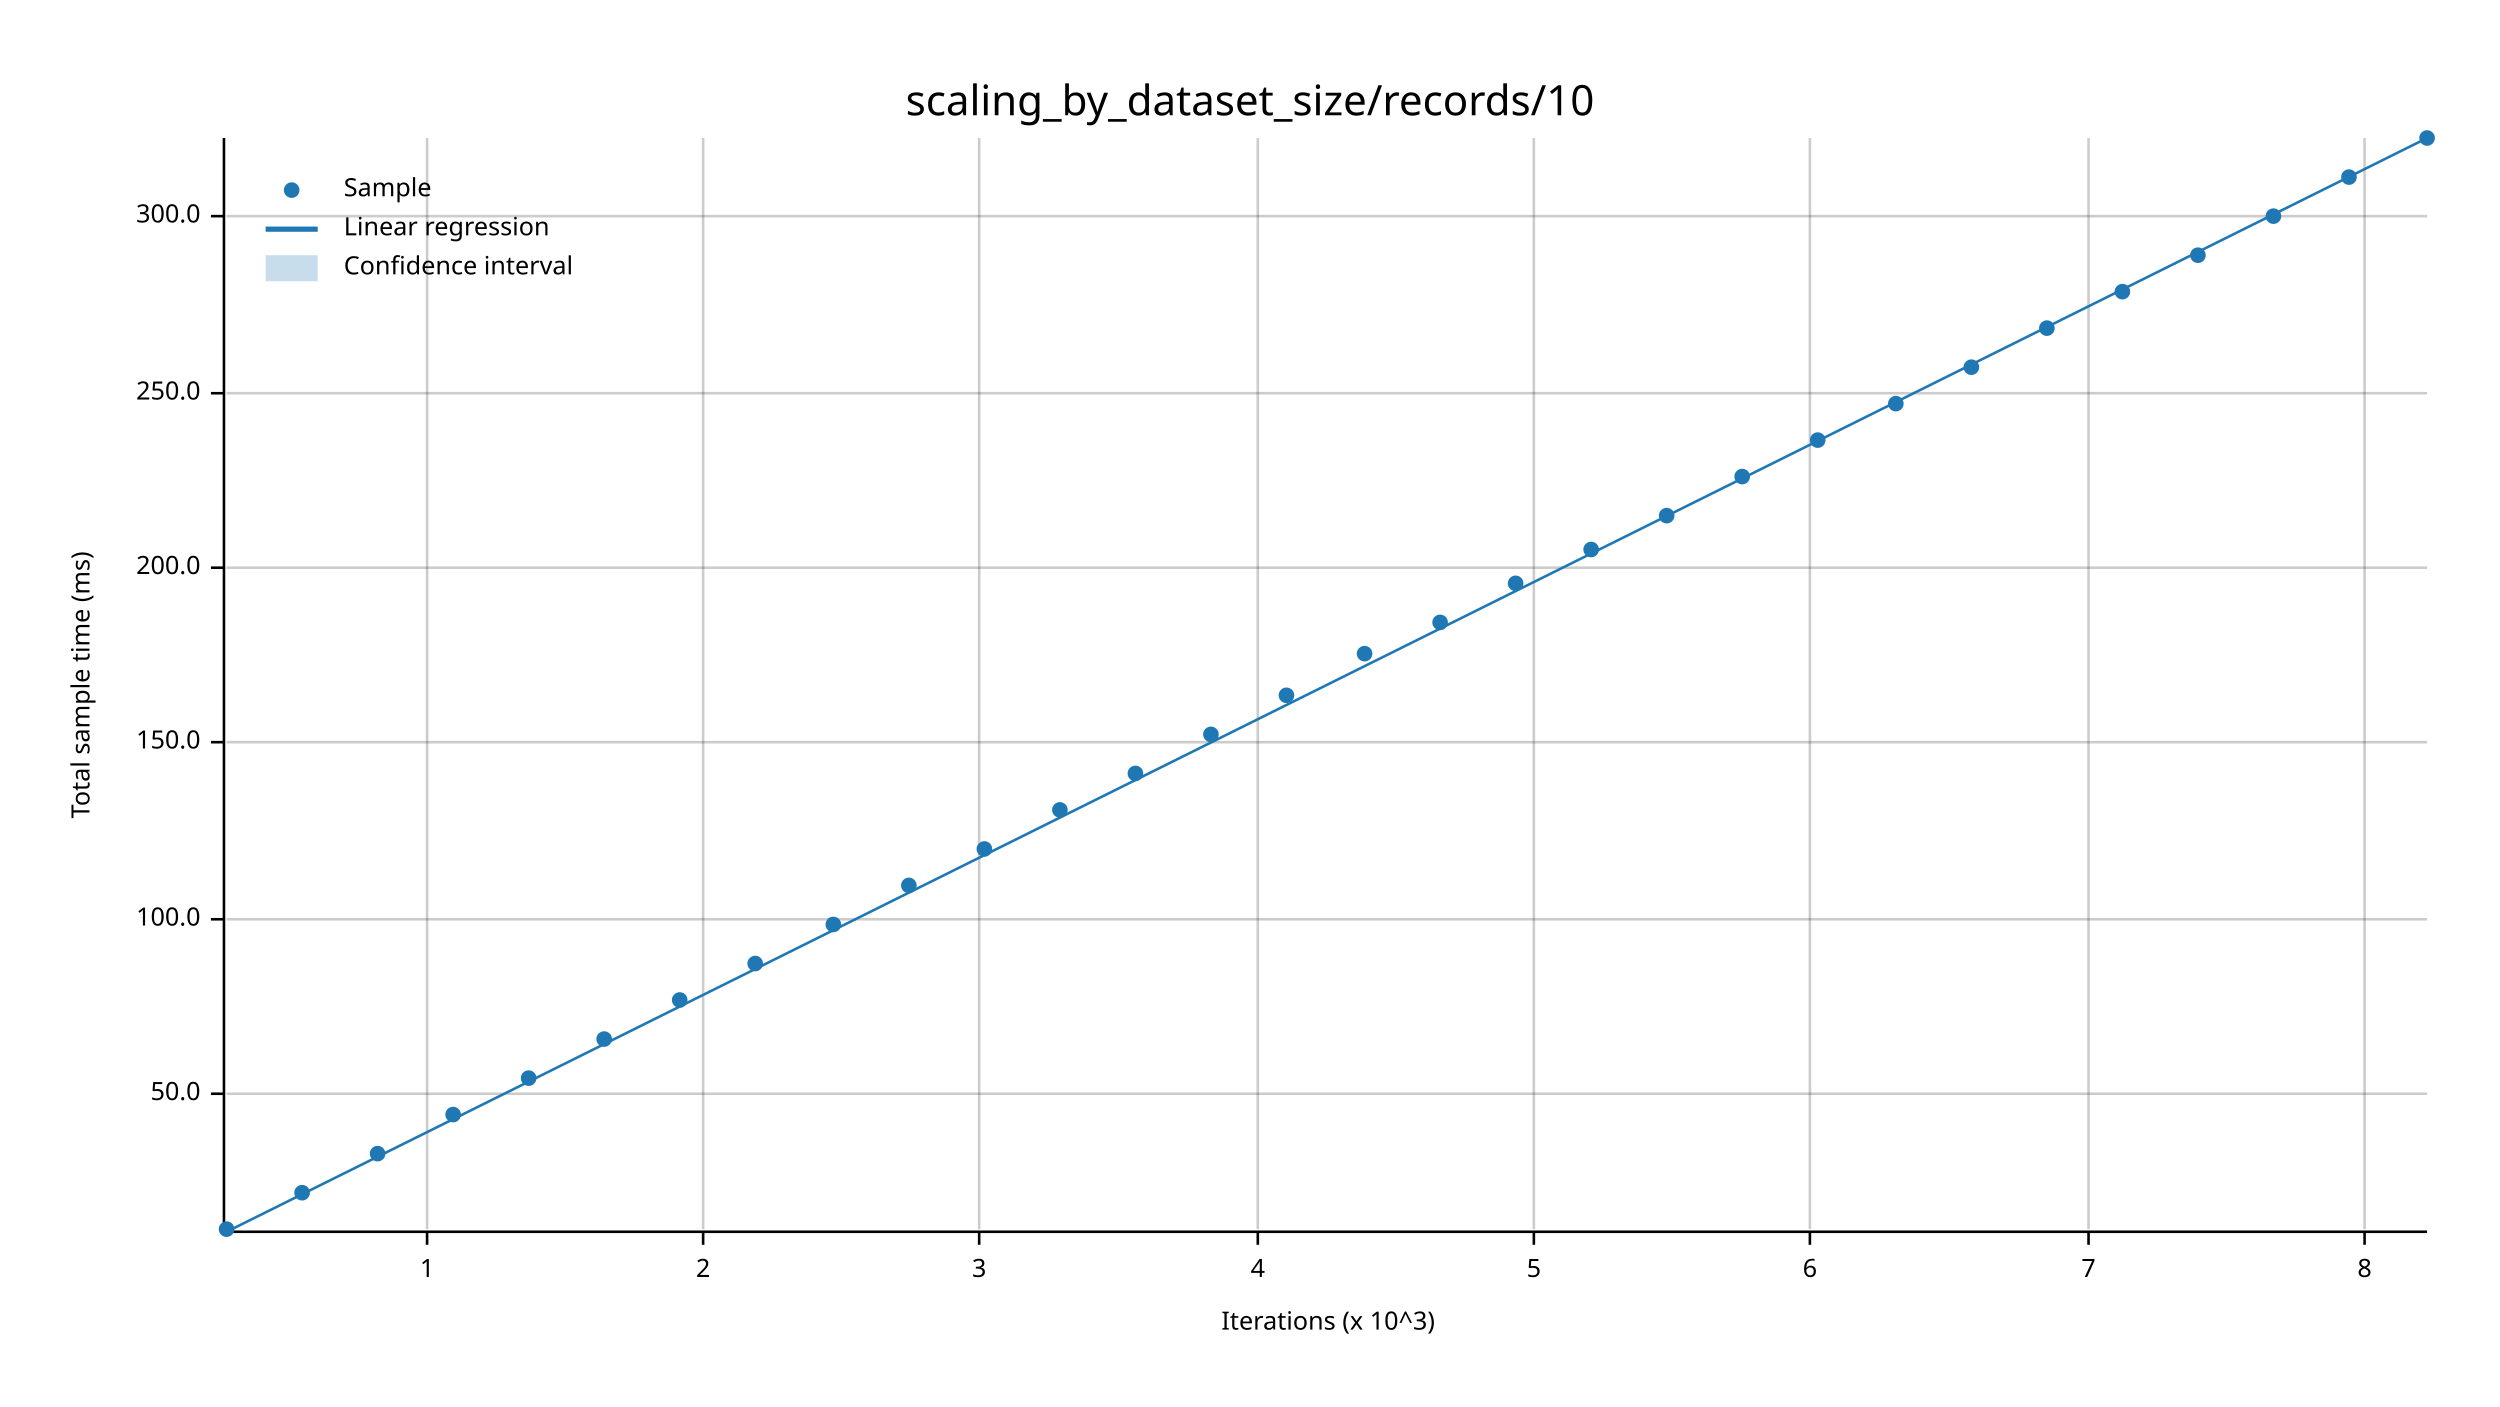
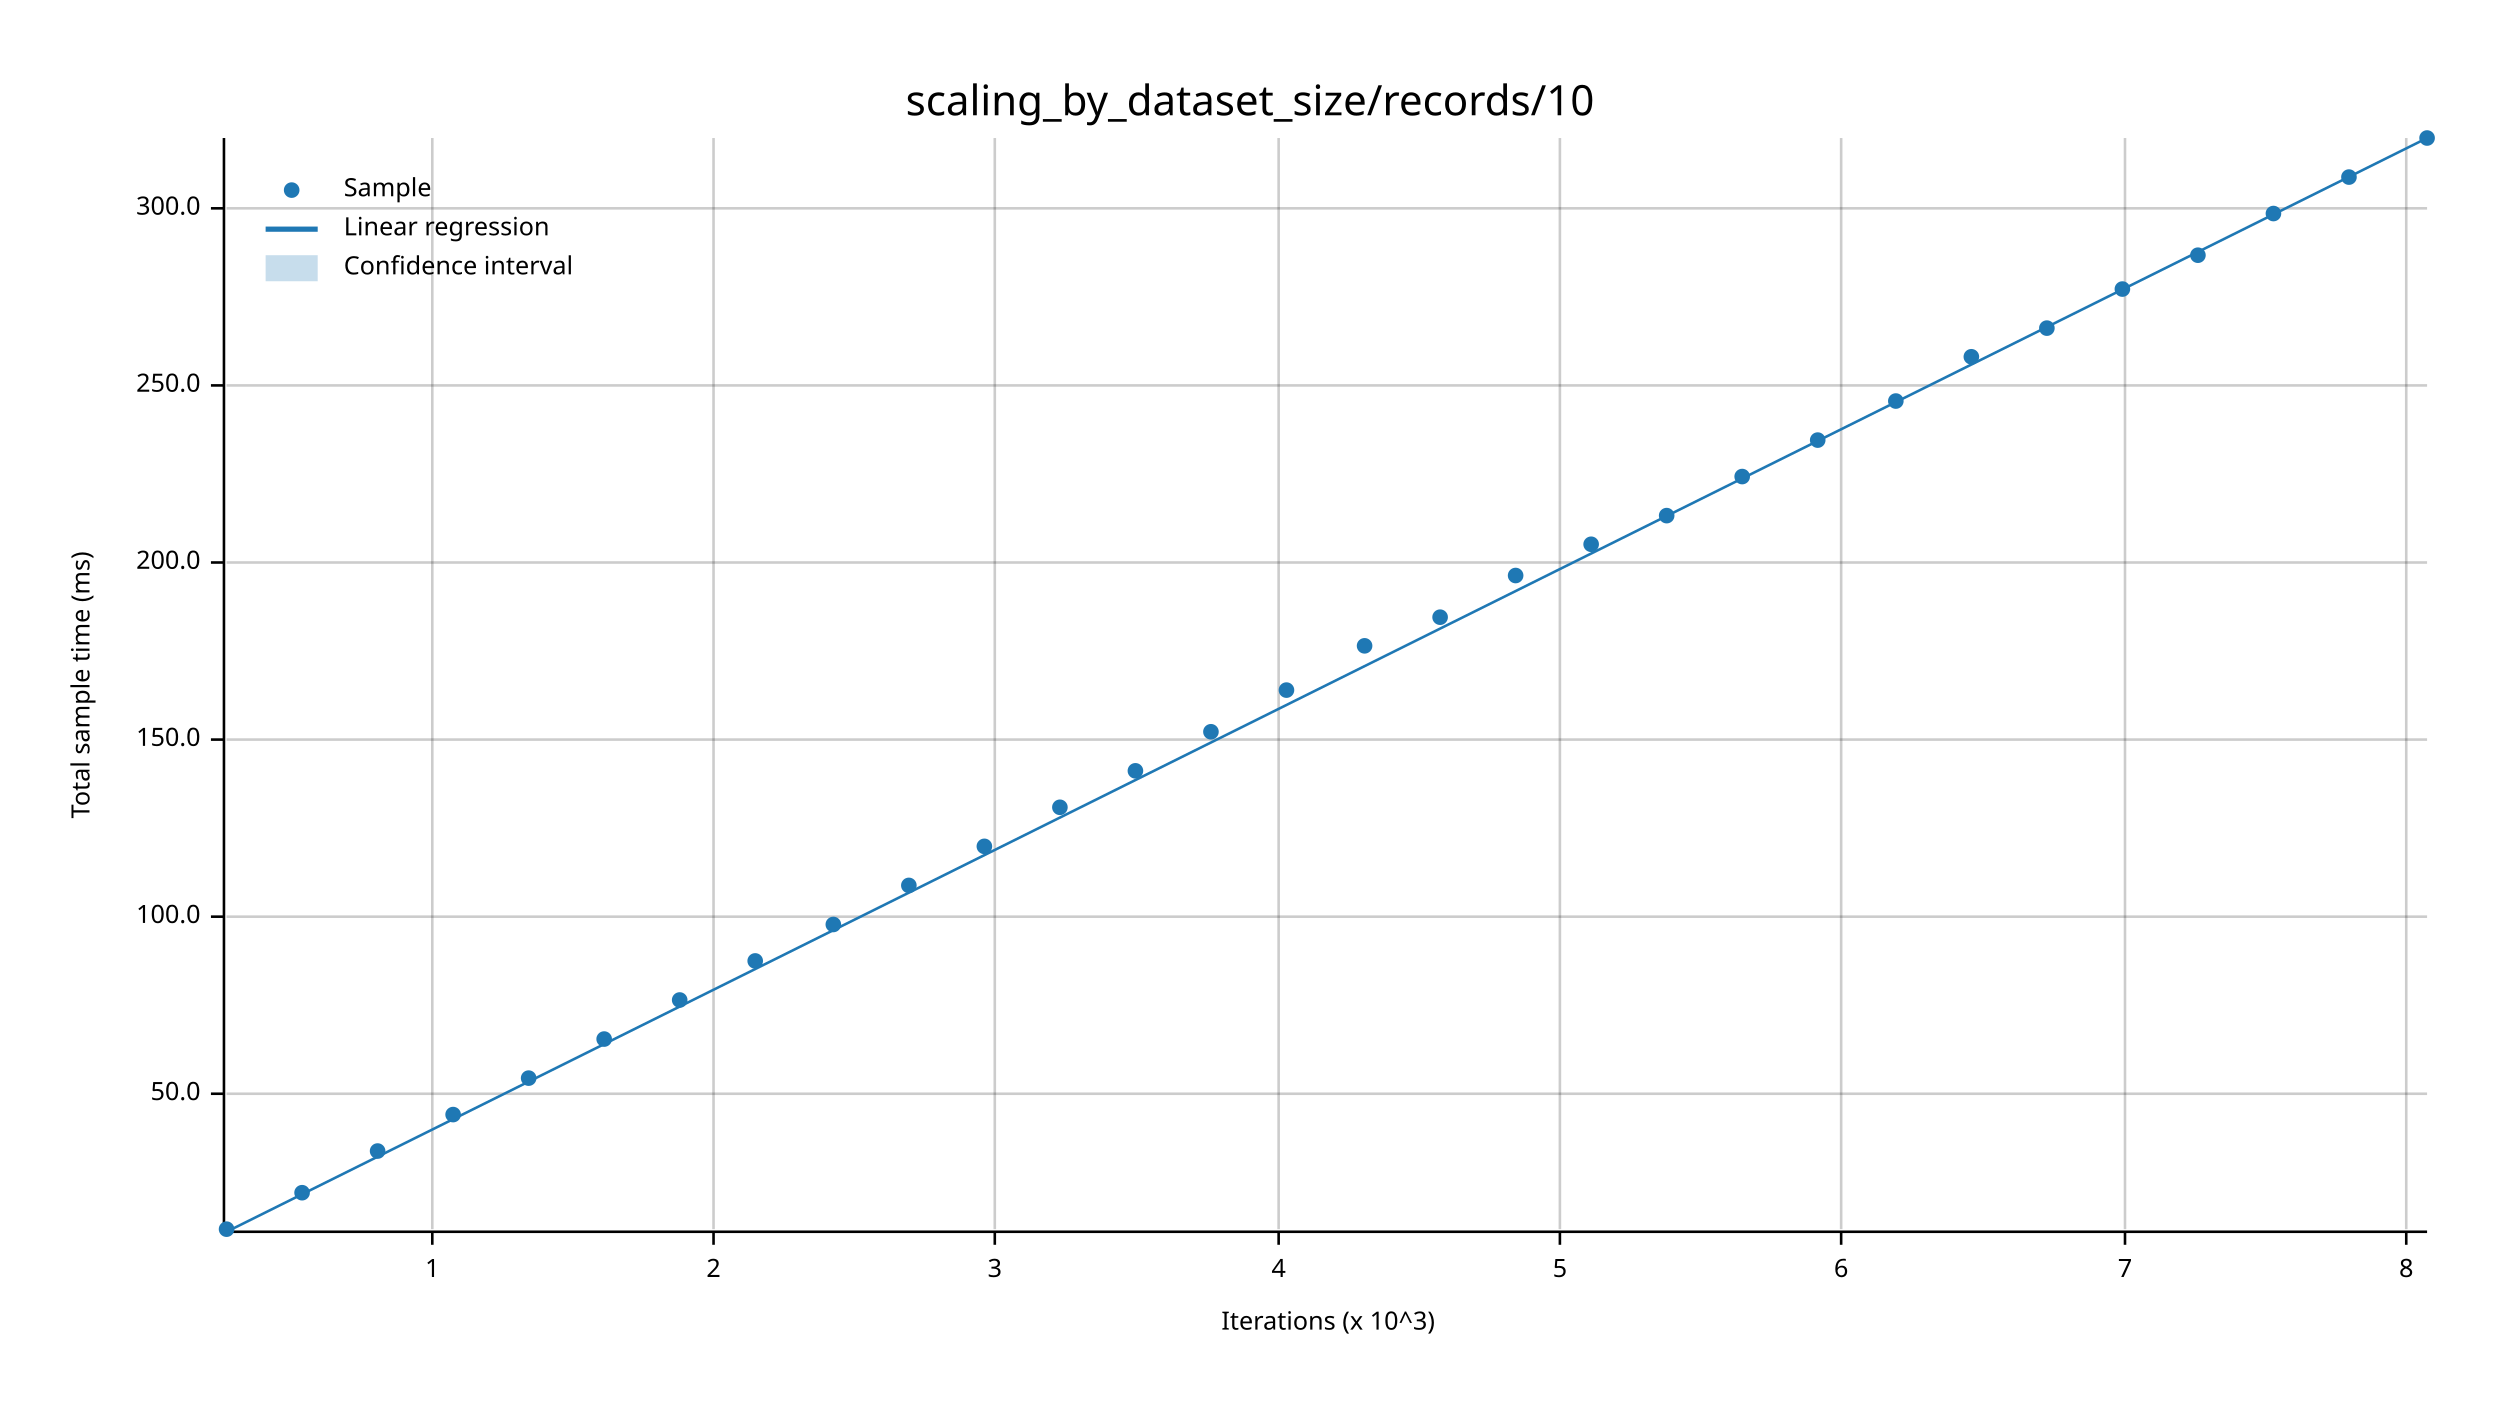
<svg xmlns="http://www.w3.org/2000/svg" width="960" height="540" viewBox="0 0 960 540">
  <text x="480" y="32" dy="0.76em" text-anchor="middle" font-family="sans-serif" font-size="16.129" opacity="1" fill="#000000">
scaling_by_dataset_size/records/10
</text>
  <text x="27" y="263" dy="0.76em" text-anchor="middle" font-family="sans-serif" font-size="9.677" opacity="1" fill="#000000" transform="rotate(270, 27, 263)">
Total sample time (ms)
</text>
  <text x="510" y="513" dy="-0.5ex" text-anchor="middle" font-family="sans-serif" font-size="9.677" opacity="1" fill="#000000">
Iterations (x 10^3)
</text>
-   <line opacity="0.2" stroke="#000000" stroke-width="1" x1="164" y1="472" x2="164" y2="53" />
-   <line opacity="0.2" stroke="#000000" stroke-width="1" x1="270" y1="472" x2="270" y2="53" />
-   <line opacity="0.2" stroke="#000000" stroke-width="1" x1="376" y1="472" x2="376" y2="53" />
-   <line opacity="0.2" stroke="#000000" stroke-width="1" x1="483" y1="472" x2="483" y2="53" />
-   <line opacity="0.2" stroke="#000000" stroke-width="1" x1="589" y1="472" x2="589" y2="53" />
-   <line opacity="0.2" stroke="#000000" stroke-width="1" x1="695" y1="472" x2="695" y2="53" />
-   <line opacity="0.2" stroke="#000000" stroke-width="1" x1="802" y1="472" x2="802" y2="53" />
-   <line opacity="0.2" stroke="#000000" stroke-width="1" x1="908" y1="472" x2="908" y2="53" />
+   <line opacity="0.2" stroke="#000000" stroke-width="1" x1="166" y1="472" x2="166" y2="53" />
+   <line opacity="0.2" stroke="#000000" stroke-width="1" x1="274" y1="472" x2="274" y2="53" />
+   <line opacity="0.2" stroke="#000000" stroke-width="1" x1="382" y1="472" x2="382" y2="53" />
+   <line opacity="0.2" stroke="#000000" stroke-width="1" x1="491" y1="472" x2="491" y2="53" />
+   <line opacity="0.2" stroke="#000000" stroke-width="1" x1="599" y1="472" x2="599" y2="53" />
+   <line opacity="0.2" stroke="#000000" stroke-width="1" x1="707" y1="472" x2="707" y2="53" />
+   <line opacity="0.2" stroke="#000000" stroke-width="1" x1="816" y1="472" x2="816" y2="53" />
+   <line opacity="0.2" stroke="#000000" stroke-width="1" x1="924" y1="472" x2="924" y2="53" />
  <line opacity="0.2" stroke="#000000" stroke-width="1" x1="87" y1="420" x2="932" y2="420" />
-   <line opacity="0.2" stroke="#000000" stroke-width="1" x1="87" y1="353" x2="932" y2="353" />
-   <line opacity="0.2" stroke="#000000" stroke-width="1" x1="87" y1="285" x2="932" y2="285" />
-   <line opacity="0.2" stroke="#000000" stroke-width="1" x1="87" y1="218" x2="932" y2="218" />
-   <line opacity="0.2" stroke="#000000" stroke-width="1" x1="87" y1="151" x2="932" y2="151" />
-   <line opacity="0.2" stroke="#000000" stroke-width="1" x1="87" y1="83" x2="932" y2="83" />
+   <line opacity="0.2" stroke="#000000" stroke-width="1" x1="87" y1="352" x2="932" y2="352" />
+   <line opacity="0.2" stroke="#000000" stroke-width="1" x1="87" y1="284" x2="932" y2="284" />
+   <line opacity="0.2" stroke="#000000" stroke-width="1" x1="87" y1="216" x2="932" y2="216" />
+   <line opacity="0.2" stroke="#000000" stroke-width="1" x1="87" y1="148" x2="932" y2="148" />
+   <line opacity="0.2" stroke="#000000" stroke-width="1" x1="87" y1="80" x2="932" y2="80" />
  <polyline fill="none" opacity="1" stroke="#000000" stroke-width="1" points="86,53 86,472 " />
  <text x="77" y="420" dy="0.5ex" text-anchor="end" font-family="sans-serif" font-size="9.677" opacity="1" fill="#000000">
50.0
</text>
  <polyline fill="none" opacity="1" stroke="#000000" stroke-width="1" points="81,420 86,420 " />
-   <text x="77" y="353" dy="0.5ex" text-anchor="end" font-family="sans-serif" font-size="9.677" opacity="1" fill="#000000">
+   <text x="77" y="352" dy="0.5ex" text-anchor="end" font-family="sans-serif" font-size="9.677" opacity="1" fill="#000000">
100.0
</text>
-   <polyline fill="none" opacity="1" stroke="#000000" stroke-width="1" points="81,353 86,353 " />
-   <text x="77" y="285" dy="0.5ex" text-anchor="end" font-family="sans-serif" font-size="9.677" opacity="1" fill="#000000">
+   <polyline fill="none" opacity="1" stroke="#000000" stroke-width="1" points="81,352 86,352 " />
+   <text x="77" y="284" dy="0.5ex" text-anchor="end" font-family="sans-serif" font-size="9.677" opacity="1" fill="#000000">
150.0
</text>
-   <polyline fill="none" opacity="1" stroke="#000000" stroke-width="1" points="81,285 86,285 " />
-   <text x="77" y="218" dy="0.5ex" text-anchor="end" font-family="sans-serif" font-size="9.677" opacity="1" fill="#000000">
+   <polyline fill="none" opacity="1" stroke="#000000" stroke-width="1" points="81,284 86,284 " />
+   <text x="77" y="216" dy="0.5ex" text-anchor="end" font-family="sans-serif" font-size="9.677" opacity="1" fill="#000000">
200.0
</text>
-   <polyline fill="none" opacity="1" stroke="#000000" stroke-width="1" points="81,218 86,218 " />
-   <text x="77" y="151" dy="0.5ex" text-anchor="end" font-family="sans-serif" font-size="9.677" opacity="1" fill="#000000">
+   <polyline fill="none" opacity="1" stroke="#000000" stroke-width="1" points="81,216 86,216 " />
+   <text x="77" y="148" dy="0.5ex" text-anchor="end" font-family="sans-serif" font-size="9.677" opacity="1" fill="#000000">
250.0
</text>
-   <polyline fill="none" opacity="1" stroke="#000000" stroke-width="1" points="81,151 86,151 " />
-   <text x="77" y="83" dy="0.5ex" text-anchor="end" font-family="sans-serif" font-size="9.677" opacity="1" fill="#000000">
+   <polyline fill="none" opacity="1" stroke="#000000" stroke-width="1" points="81,148 86,148 " />
+   <text x="77" y="80" dy="0.5ex" text-anchor="end" font-family="sans-serif" font-size="9.677" opacity="1" fill="#000000">
300.0
</text>
-   <polyline fill="none" opacity="1" stroke="#000000" stroke-width="1" points="81,83 86,83 " />
+   <polyline fill="none" opacity="1" stroke="#000000" stroke-width="1" points="81,80 86,80 " />
  <polyline fill="none" opacity="1" stroke="#000000" stroke-width="1" points="87,473 932,473 " />
-   <text x="164" y="483" dy="0.76em" text-anchor="middle" font-family="sans-serif" font-size="9.677" opacity="1" fill="#000000">
+   <text x="166" y="483" dy="0.76em" text-anchor="middle" font-family="sans-serif" font-size="9.677" opacity="1" fill="#000000">
1
</text>
-   <polyline fill="none" opacity="1" stroke="#000000" stroke-width="1" points="164,473 164,478 " />
-   <text x="270" y="483" dy="0.76em" text-anchor="middle" font-family="sans-serif" font-size="9.677" opacity="1" fill="#000000">
+   <polyline fill="none" opacity="1" stroke="#000000" stroke-width="1" points="166,473 166,478 " />
+   <text x="274" y="483" dy="0.76em" text-anchor="middle" font-family="sans-serif" font-size="9.677" opacity="1" fill="#000000">
2
</text>
-   <polyline fill="none" opacity="1" stroke="#000000" stroke-width="1" points="270,473 270,478 " />
-   <text x="376" y="483" dy="0.76em" text-anchor="middle" font-family="sans-serif" font-size="9.677" opacity="1" fill="#000000">
+   <polyline fill="none" opacity="1" stroke="#000000" stroke-width="1" points="274,473 274,478 " />
+   <text x="382" y="483" dy="0.76em" text-anchor="middle" font-family="sans-serif" font-size="9.677" opacity="1" fill="#000000">
3
</text>
-   <polyline fill="none" opacity="1" stroke="#000000" stroke-width="1" points="376,473 376,478 " />
-   <text x="483" y="483" dy="0.76em" text-anchor="middle" font-family="sans-serif" font-size="9.677" opacity="1" fill="#000000">
+   <polyline fill="none" opacity="1" stroke="#000000" stroke-width="1" points="382,473 382,478 " />
+   <text x="491" y="483" dy="0.76em" text-anchor="middle" font-family="sans-serif" font-size="9.677" opacity="1" fill="#000000">
4
</text>
-   <polyline fill="none" opacity="1" stroke="#000000" stroke-width="1" points="483,473 483,478 " />
-   <text x="589" y="483" dy="0.76em" text-anchor="middle" font-family="sans-serif" font-size="9.677" opacity="1" fill="#000000">
+   <polyline fill="none" opacity="1" stroke="#000000" stroke-width="1" points="491,473 491,478 " />
+   <text x="599" y="483" dy="0.76em" text-anchor="middle" font-family="sans-serif" font-size="9.677" opacity="1" fill="#000000">
5
</text>
-   <polyline fill="none" opacity="1" stroke="#000000" stroke-width="1" points="589,473 589,478 " />
-   <text x="695" y="483" dy="0.76em" text-anchor="middle" font-family="sans-serif" font-size="9.677" opacity="1" fill="#000000">
+   <polyline fill="none" opacity="1" stroke="#000000" stroke-width="1" points="599,473 599,478 " />
+   <text x="707" y="483" dy="0.76em" text-anchor="middle" font-family="sans-serif" font-size="9.677" opacity="1" fill="#000000">
6
</text>
-   <polyline fill="none" opacity="1" stroke="#000000" stroke-width="1" points="695,473 695,478 " />
-   <text x="802" y="483" dy="0.76em" text-anchor="middle" font-family="sans-serif" font-size="9.677" opacity="1" fill="#000000">
+   <polyline fill="none" opacity="1" stroke="#000000" stroke-width="1" points="707,473 707,478 " />
+   <text x="816" y="483" dy="0.76em" text-anchor="middle" font-family="sans-serif" font-size="9.677" opacity="1" fill="#000000">
7
</text>
-   <polyline fill="none" opacity="1" stroke="#000000" stroke-width="1" points="802,473 802,478 " />
-   <text x="908" y="483" dy="0.76em" text-anchor="middle" font-family="sans-serif" font-size="9.677" opacity="1" fill="#000000">
+   <polyline fill="none" opacity="1" stroke="#000000" stroke-width="1" points="816,473 816,478 " />
+   <text x="924" y="483" dy="0.76em" text-anchor="middle" font-family="sans-serif" font-size="9.677" opacity="1" fill="#000000">
8
</text>
-   <polyline fill="none" opacity="1" stroke="#000000" stroke-width="1" points="908,473 908,478 " />
+   <polyline fill="none" opacity="1" stroke="#000000" stroke-width="1" points="924,473 924,478 " />
  <circle cx="87" cy="472" r="3" opacity="1" fill="#1F78B4" stroke="none" stroke-width="1" />
  <circle cx="116" cy="458" r="3" opacity="1" fill="#1F78B4" stroke="none" stroke-width="1" />
-   <circle cx="145" cy="443" r="3" opacity="1" fill="#1F78B4" stroke="none" stroke-width="1" />
+   <circle cx="145" cy="442" r="3" opacity="1" fill="#1F78B4" stroke="none" stroke-width="1" />
  <circle cx="174" cy="428" r="3" opacity="1" fill="#1F78B4" stroke="none" stroke-width="1" />
  <circle cx="203" cy="414" r="3" opacity="1" fill="#1F78B4" stroke="none" stroke-width="1" />
  <circle cx="232" cy="399" r="3" opacity="1" fill="#1F78B4" stroke="none" stroke-width="1" />
  <circle cx="261" cy="384" r="3" opacity="1" fill="#1F78B4" stroke="none" stroke-width="1" />
-   <circle cx="290" cy="370" r="3" opacity="1" fill="#1F78B4" stroke="none" stroke-width="1" />
+   <circle cx="290" cy="369" r="3" opacity="1" fill="#1F78B4" stroke="none" stroke-width="1" />
  <circle cx="320" cy="355" r="3" opacity="1" fill="#1F78B4" stroke="none" stroke-width="1" />
  <circle cx="349" cy="340" r="3" opacity="1" fill="#1F78B4" stroke="none" stroke-width="1" />
-   <circle cx="378" cy="326" r="3" opacity="1" fill="#1F78B4" stroke="none" stroke-width="1" />
-   <circle cx="407" cy="311" r="3" opacity="1" fill="#1F78B4" stroke="none" stroke-width="1" />
-   <circle cx="436" cy="297" r="3" opacity="1" fill="#1F78B4" stroke="none" stroke-width="1" />
-   <circle cx="465" cy="282" r="3" opacity="1" fill="#1F78B4" stroke="none" stroke-width="1" />
-   <circle cx="494" cy="267" r="3" opacity="1" fill="#1F78B4" stroke="none" stroke-width="1" />
-   <circle cx="524" cy="251" r="3" opacity="1" fill="#1F78B4" stroke="none" stroke-width="1" />
-   <circle cx="553" cy="239" r="3" opacity="1" fill="#1F78B4" stroke="none" stroke-width="1" />
-   <circle cx="582" cy="224" r="3" opacity="1" fill="#1F78B4" stroke="none" stroke-width="1" />
-   <circle cx="611" cy="211" r="3" opacity="1" fill="#1F78B4" stroke="none" stroke-width="1" />
+   <circle cx="378" cy="325" r="3" opacity="1" fill="#1F78B4" stroke="none" stroke-width="1" />
+   <circle cx="407" cy="310" r="3" opacity="1" fill="#1F78B4" stroke="none" stroke-width="1" />
+   <circle cx="436" cy="296" r="3" opacity="1" fill="#1F78B4" stroke="none" stroke-width="1" />
+   <circle cx="465" cy="281" r="3" opacity="1" fill="#1F78B4" stroke="none" stroke-width="1" />
+   <circle cx="494" cy="265" r="3" opacity="1" fill="#1F78B4" stroke="none" stroke-width="1" />
+   <circle cx="524" cy="248" r="3" opacity="1" fill="#1F78B4" stroke="none" stroke-width="1" />
+   <circle cx="553" cy="237" r="3" opacity="1" fill="#1F78B4" stroke="none" stroke-width="1" />
+   <circle cx="582" cy="221" r="3" opacity="1" fill="#1F78B4" stroke="none" stroke-width="1" />
+   <circle cx="611" cy="209" r="3" opacity="1" fill="#1F78B4" stroke="none" stroke-width="1" />
  <circle cx="640" cy="198" r="3" opacity="1" fill="#1F78B4" stroke="none" stroke-width="1" />
  <circle cx="669" cy="183" r="3" opacity="1" fill="#1F78B4" stroke="none" stroke-width="1" />
  <circle cx="698" cy="169" r="3" opacity="1" fill="#1F78B4" stroke="none" stroke-width="1" />
-   <circle cx="728" cy="155" r="3" opacity="1" fill="#1F78B4" stroke="none" stroke-width="1" />
-   <circle cx="757" cy="141" r="3" opacity="1" fill="#1F78B4" stroke="none" stroke-width="1" />
+   <circle cx="728" cy="154" r="3" opacity="1" fill="#1F78B4" stroke="none" stroke-width="1" />
+   <circle cx="757" cy="137" r="3" opacity="1" fill="#1F78B4" stroke="none" stroke-width="1" />
  <circle cx="786" cy="126" r="3" opacity="1" fill="#1F78B4" stroke="none" stroke-width="1" />
-   <circle cx="815" cy="112" r="3" opacity="1" fill="#1F78B4" stroke="none" stroke-width="1" />
+   <circle cx="815" cy="111" r="3" opacity="1" fill="#1F78B4" stroke="none" stroke-width="1" />
  <circle cx="844" cy="98" r="3" opacity="1" fill="#1F78B4" stroke="none" stroke-width="1" />
-   <circle cx="873" cy="83" r="3" opacity="1" fill="#1F78B4" stroke="none" stroke-width="1" />
+   <circle cx="873" cy="82" r="3" opacity="1" fill="#1F78B4" stroke="none" stroke-width="1" />
  <circle cx="902" cy="68" r="3" opacity="1" fill="#1F78B4" stroke="none" stroke-width="1" />
  <circle cx="932" cy="53" r="3" opacity="1" fill="#1F78B4" stroke="none" stroke-width="1" />
  <polyline fill="none" opacity="1" stroke="#1F78B4" stroke-width="1" points="87,473 932,53 " />
  <polygon opacity="0.25" fill="#1F78B4" points="87,473 932,53 932,53 " />
  <text x="132" y="68" dy="0.76em" text-anchor="start" font-family="sans-serif" font-size="9.677" opacity="1" fill="#000000">
Sample
</text>
  <text x="132" y="83" dy="0.76em" text-anchor="start" font-family="sans-serif" font-size="9.677" opacity="1" fill="#000000">
Linear regression
</text>
  <text x="132" y="98" dy="0.76em" text-anchor="start" font-family="sans-serif" font-size="9.677" opacity="1" fill="#000000">
Confidence interval
</text>
  <circle cx="112" cy="73" r="3" opacity="1" fill="#1F78B4" stroke="none" stroke-width="1" />
  <polyline fill="none" opacity="1" stroke="#1F78B4" stroke-width="2" points="102,88 122,88 " />
  <rect x="102" y="98" width="20" height="10" opacity="0.25" fill="#1F78B4" stroke="none" />
</svg>
